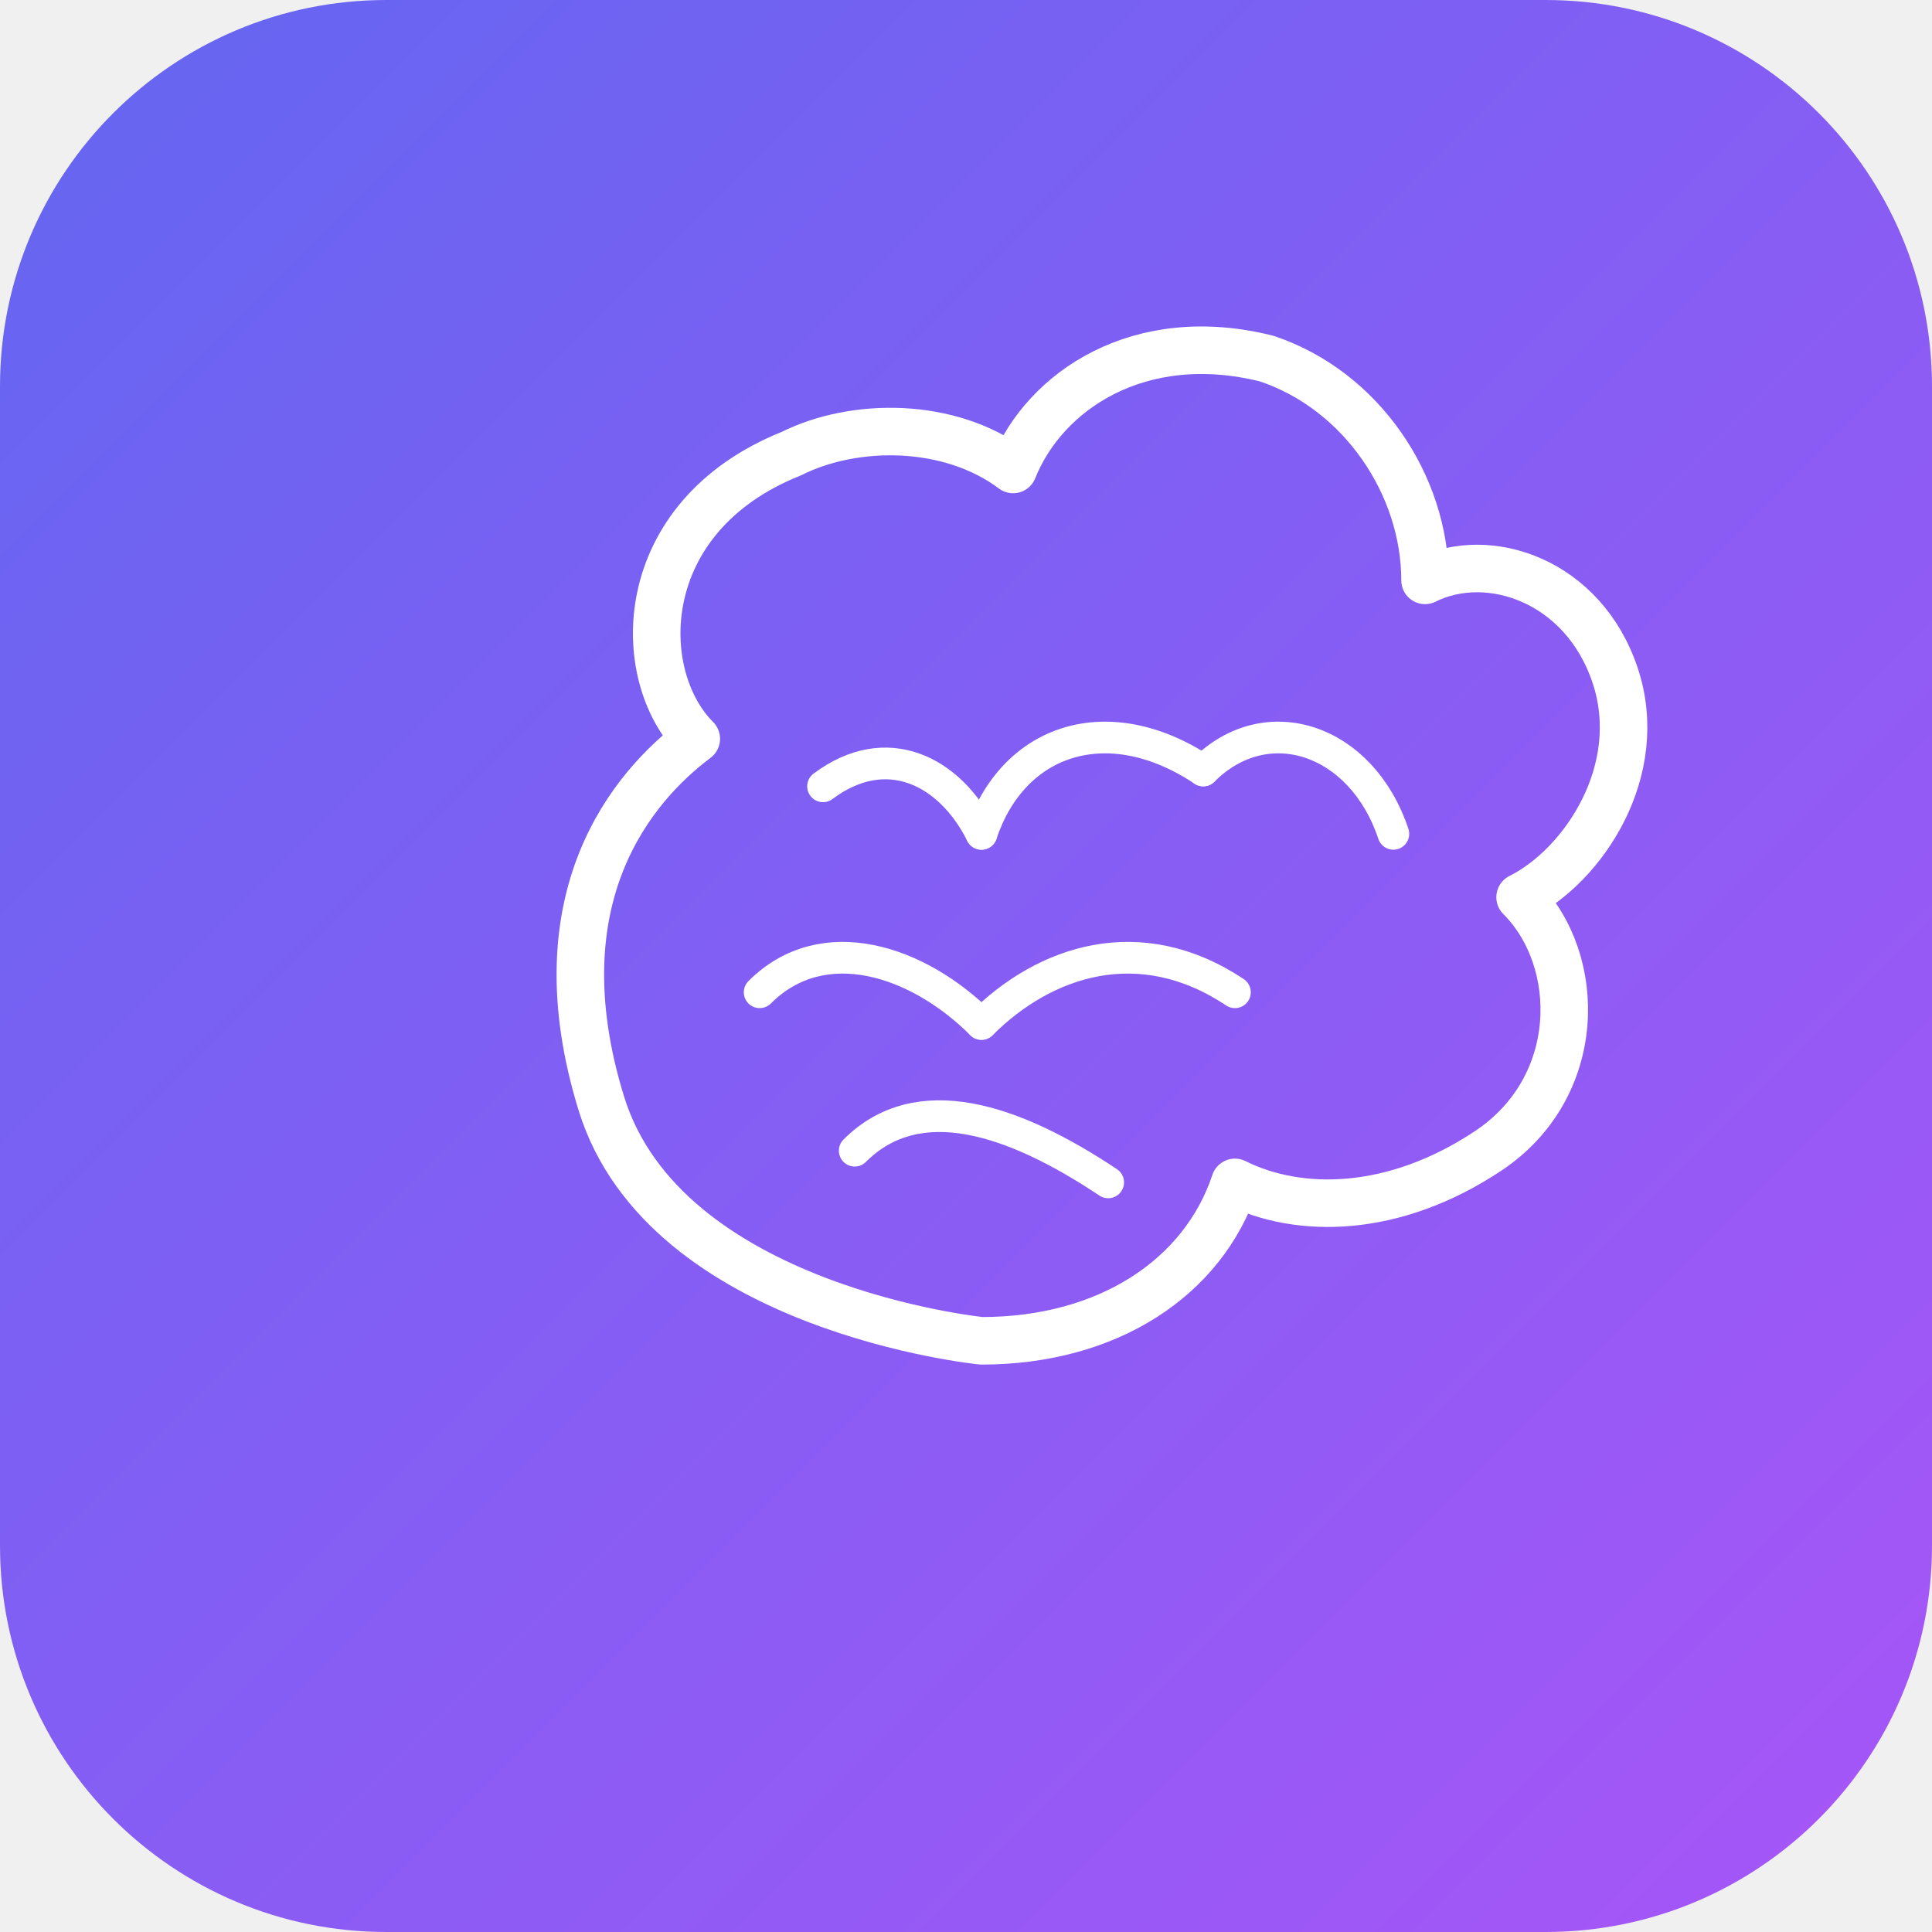
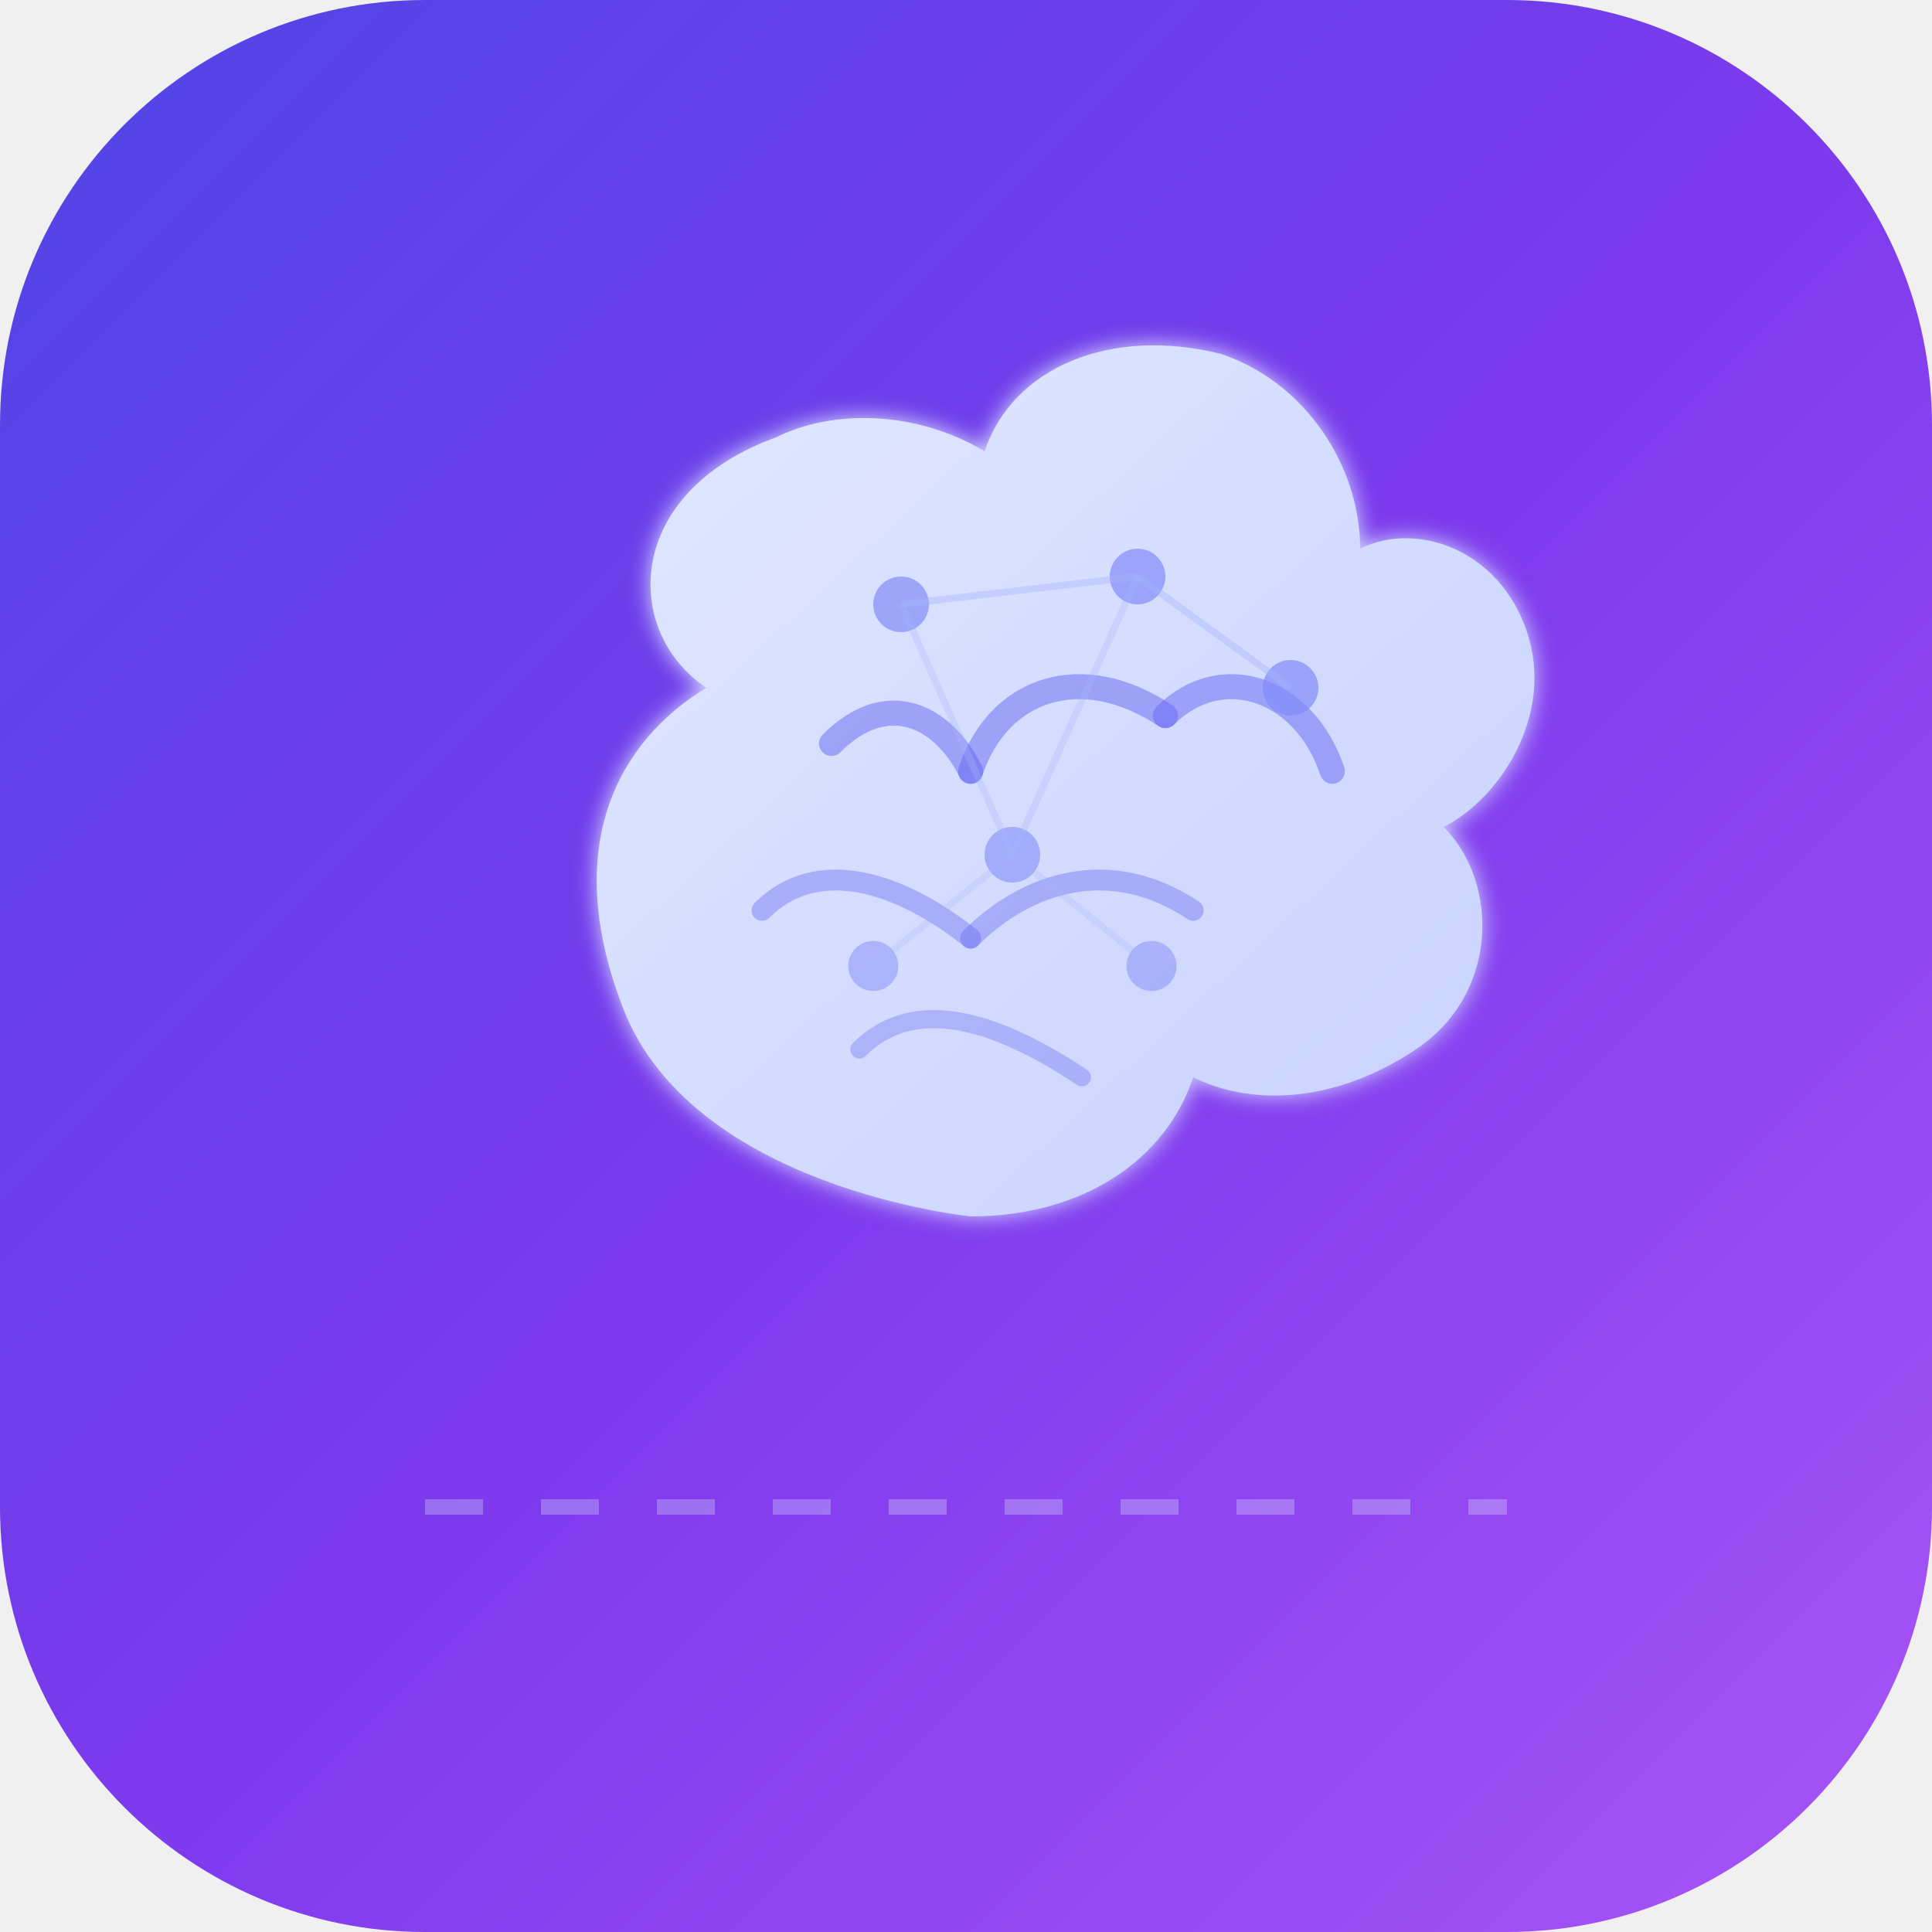
<svg xmlns="http://www.w3.org/2000/svg" viewBox="0 0 100 100">
  <defs>
    <linearGradient id="bg" x1="0%" y1="0%" x2="100%" y2="100%">
-       <stop offset="0%" style="stop-color:#6366f1;stop-opacity:1" />
+       <stop offset="0%" style="stop-color:#4f46e5;stop-opacity:1" />
+       <stop offset="50%" style="stop-color:#7c3aed;stop-opacity:1" />
      <stop offset="100%" style="stop-color:#a855f7;stop-opacity:1" />
    </linearGradient>
+     <linearGradient id="brain" x1="0%" y1="0%" x2="100%" y2="100%">
+       <stop offset="0%" style="stop-color:#e0e7ff;stop-opacity:1" />
+       <stop offset="100%" style="stop-color:#c7d2fe;stop-opacity:1" />
+     </linearGradient>
+     <filter id="glow">
+       <feGaussianBlur stdDeviation="0.8" result="blur" />
+       <feMerge>
+         <feMergeNode in="blur" />
+         <feMergeNode in="SourceGraphic" />
+       </feMerge>
+     </filter>
  </defs>
-   <rect width="100" height="100" rx="20" fill="url(#bg)" />
-   <g transform="translate(18, 12) scale(0.82)" fill="none" stroke="white" stroke-width="3" stroke-linecap="round" stroke-linejoin="round">
-     <path d="M40 70 C40 70, 20 68, 16 55 C12 42, 18 35, 22 32 C18 28, 18 18, 28 14 C32 12, 38 12, 42 15 C44 10, 50 6, 58 8 C64 10, 68 16, 68 22 C72 20, 78 22, 80 28 C82 34, 78 40, 74 42 C78 46, 78 54, 72 58 C66 62, 60 62, 56 60 C54 66, 48 70, 40 70Z" />
-     <path d="M30 35 C34 32, 38 34, 40 38" stroke-width="2" />
-     <path d="M40 38 C42 32, 48 30, 54 34" stroke-width="2" />
-     <path d="M54 34 C58 30, 64 32, 66 38" stroke-width="2" />
-     <path d="M26 48 C30 44, 36 46, 40 50" stroke-width="2" />
-     <path d="M40 50 C44 46, 50 44, 56 48" stroke-width="2" />
-     <path d="M32 58 C36 54, 42 56, 48 60" stroke-width="2" />
+   <rect width="100" height="100" rx="22" fill="url(#bg)" />
+   <g transform="translate(20, 14) scale(0.72)" filter="url(#glow)">
+     <path d="M42 68 C42 68, 22 66, 17 53 C12 40, 18 33, 23 30 C17 26, 17 16, 28 12 C32 10, 38 10, 43 13 C45 7, 52 4, 60 6 C66 8, 70 14, 70 20 C74 18, 80 20, 82 26 C84 32, 80 38, 76 40 C80 44, 80 52, 74 56 C68 60, 62 60, 58 58 C56 64, 50 68, 42 68Z" fill="url(#brain)" stroke="none" />
+     <path d="M32 34 C36 30, 40 32, 42 36" fill="none" stroke="#6366f1" stroke-width="1.8" stroke-linecap="round" opacity="0.5" />
+     <path d="M42 36 C44 30, 50 28, 56 32" fill="none" stroke="#6366f1" stroke-width="1.8" stroke-linecap="round" opacity="0.5" />
+     <path d="M56 32 C60 28, 66 30, 68 36" fill="none" stroke="#6366f1" stroke-width="1.8" stroke-linecap="round" opacity="0.5" />
+     <path d="M27 46 C31 42, 37 44, 42 48" fill="none" stroke="#6366f1" stroke-width="1.5" stroke-linecap="round" opacity="0.4" />
+     <path d="M42 48 C46 44, 52 42, 58 46" fill="none" stroke="#6366f1" stroke-width="1.5" stroke-linecap="round" opacity="0.4" />
+     <path d="M34 56 C38 52, 44 54, 50 58" fill="none" stroke="#6366f1" stroke-width="1.3" stroke-linecap="round" opacity="0.35" />
+     <circle cx="37" cy="24" r="2" fill="#818cf8" opacity="0.7" />
+     <circle cx="54" cy="22" r="2" fill="#818cf8" opacity="0.7" />
+     <circle cx="65" cy="30" r="2" fill="#818cf8" opacity="0.7" />
+     <circle cx="45" cy="42" r="2" fill="#818cf8" opacity="0.6" />
+     <circle cx="35" cy="50" r="1.8" fill="#818cf8" opacity="0.5" />
+     <circle cx="55" cy="50" r="1.8" fill="#818cf8" opacity="0.5" />
+     <line x1="37" y1="24" x2="54" y2="22" stroke="#a5b4fc" stroke-width="0.5" opacity="0.4" />
+     <line x1="54" y1="22" x2="65" y2="30" stroke="#a5b4fc" stroke-width="0.5" opacity="0.4" />
+     <line x1="37" y1="24" x2="45" y2="42" stroke="#a5b4fc" stroke-width="0.5" opacity="0.3" />
+     <line x1="54" y1="22" x2="45" y2="42" stroke="#a5b4fc" stroke-width="0.5" opacity="0.3" />
+     <line x1="45" y1="42" x2="35" y2="50" stroke="#a5b4fc" stroke-width="0.5" opacity="0.25" />
+     <line x1="45" y1="42" x2="55" y2="50" stroke="#a5b4fc" stroke-width="0.5" opacity="0.25" />
  </g>
+   <line x1="22" y1="78" x2="78" y2="78" stroke="#e0e7ff" stroke-width="0.8" stroke-dasharray="3 3" opacity="0.3" />
</svg>
